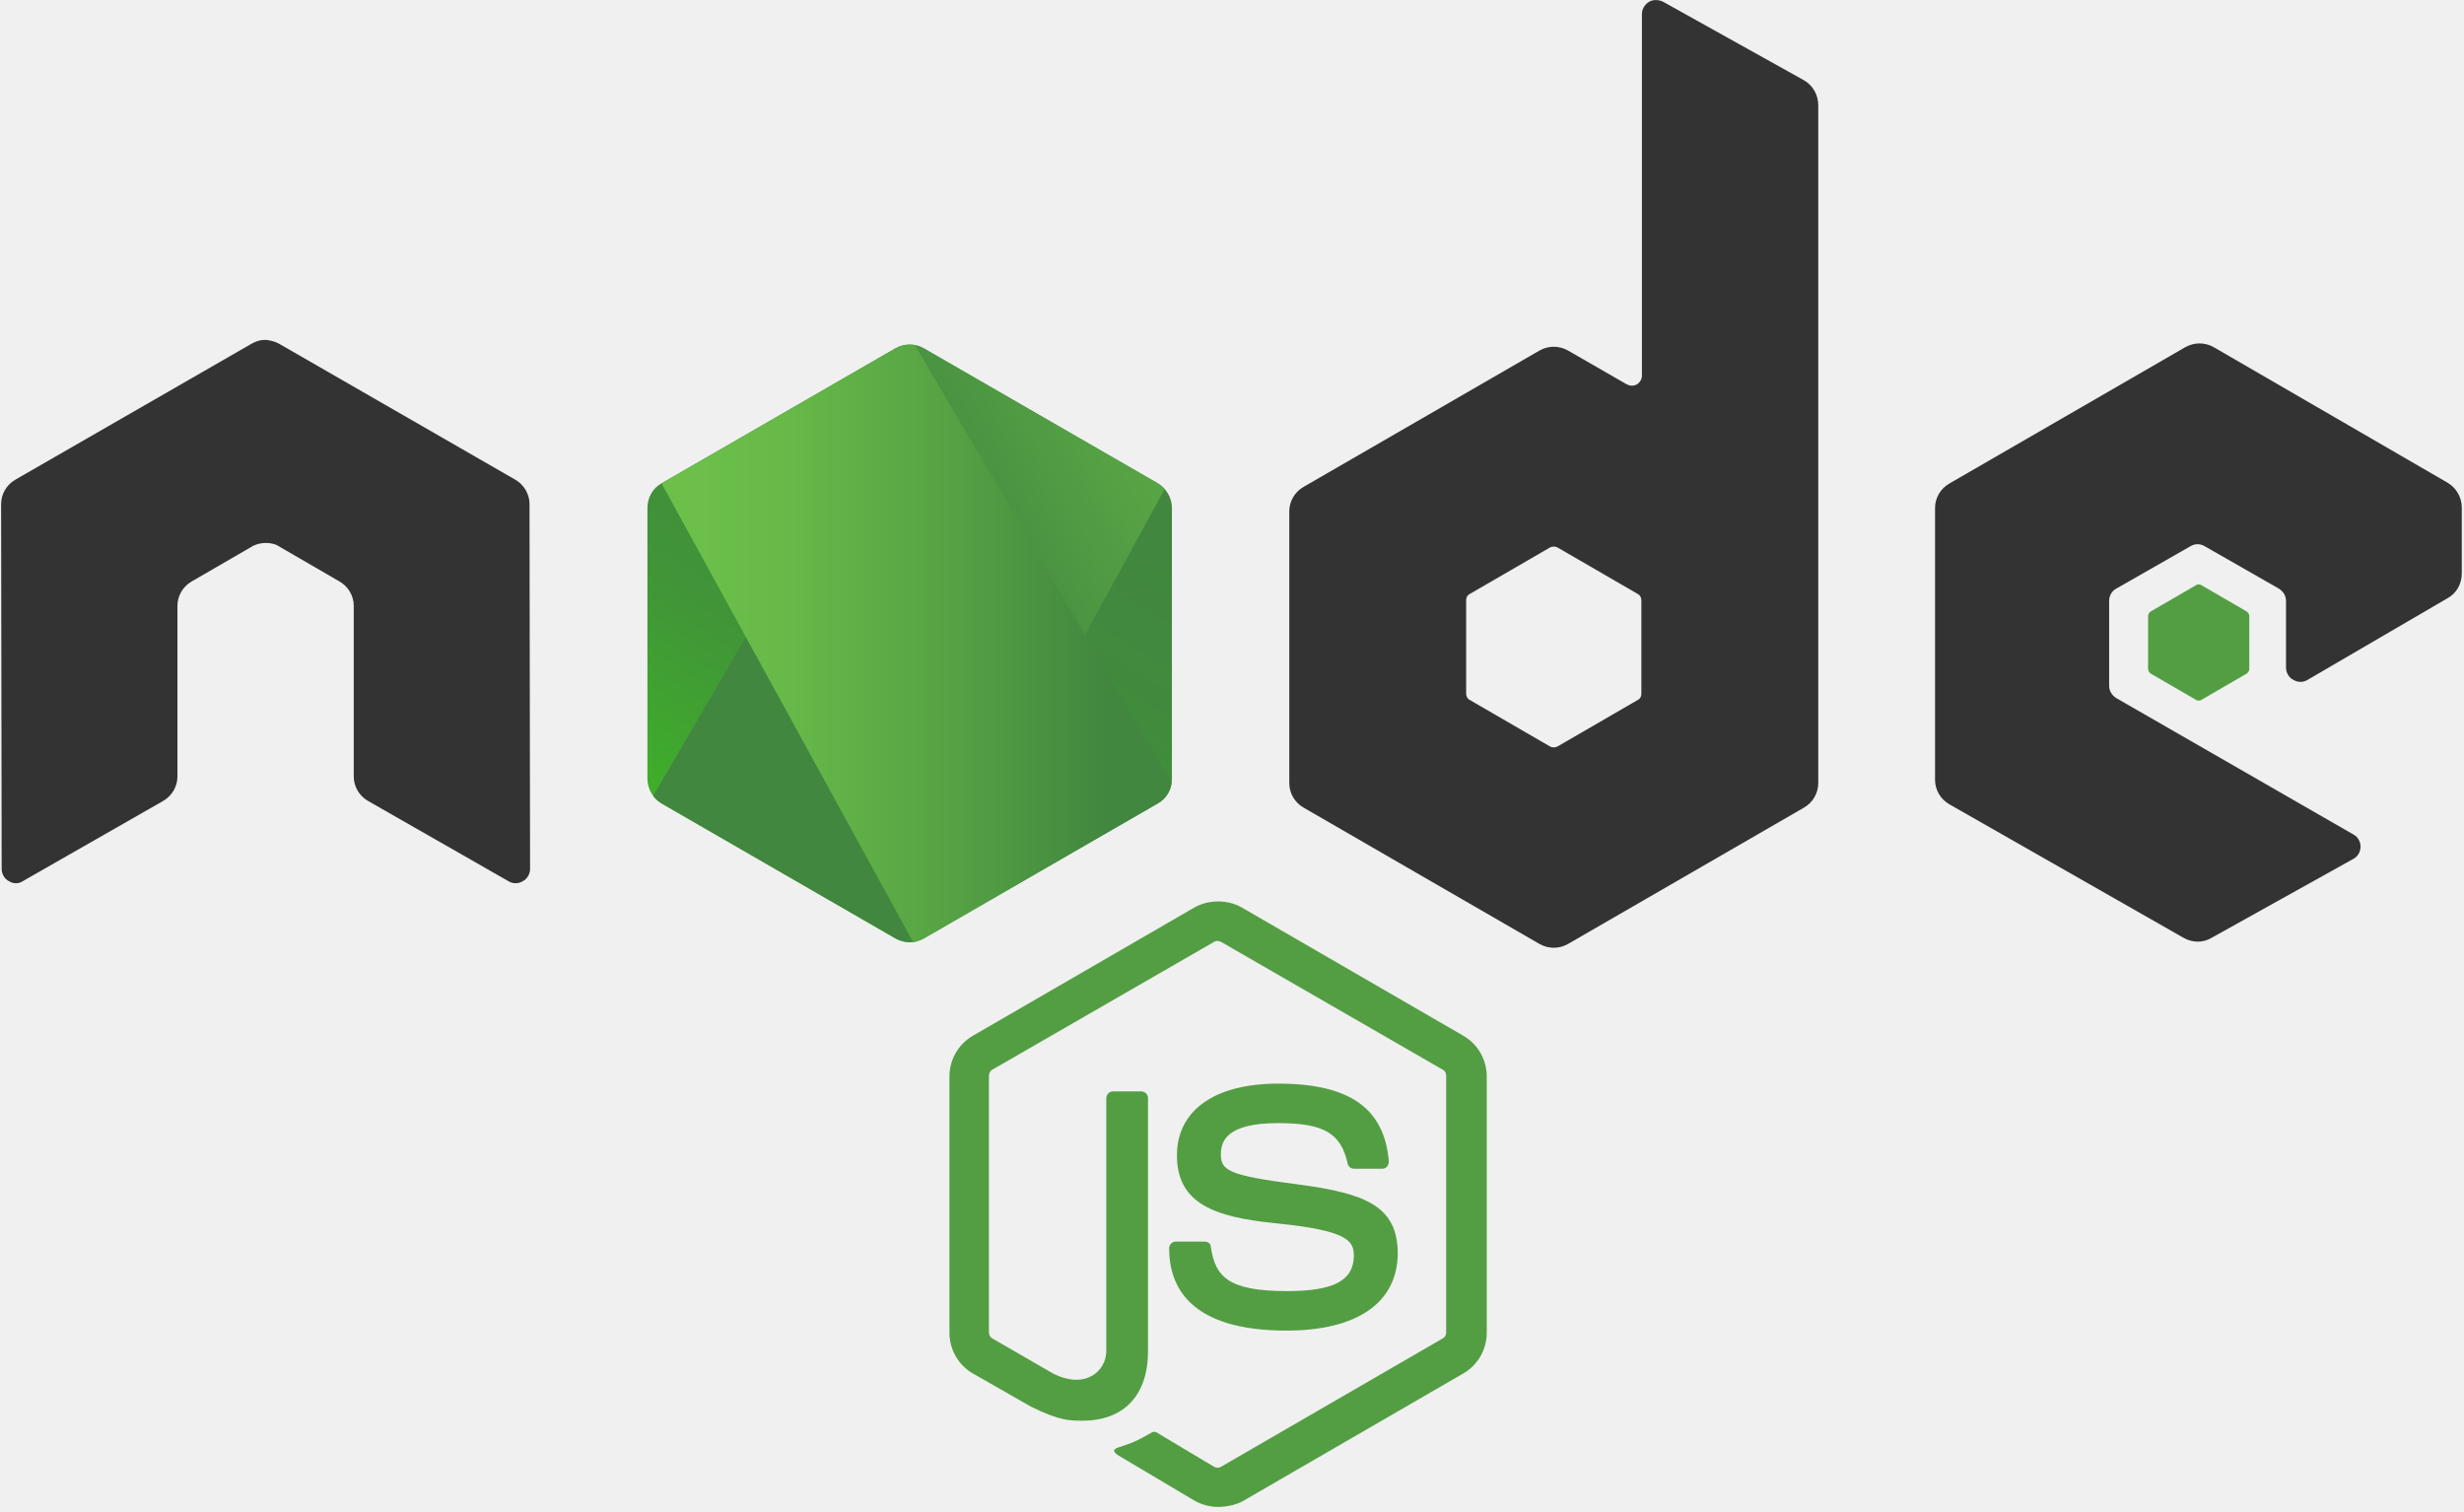
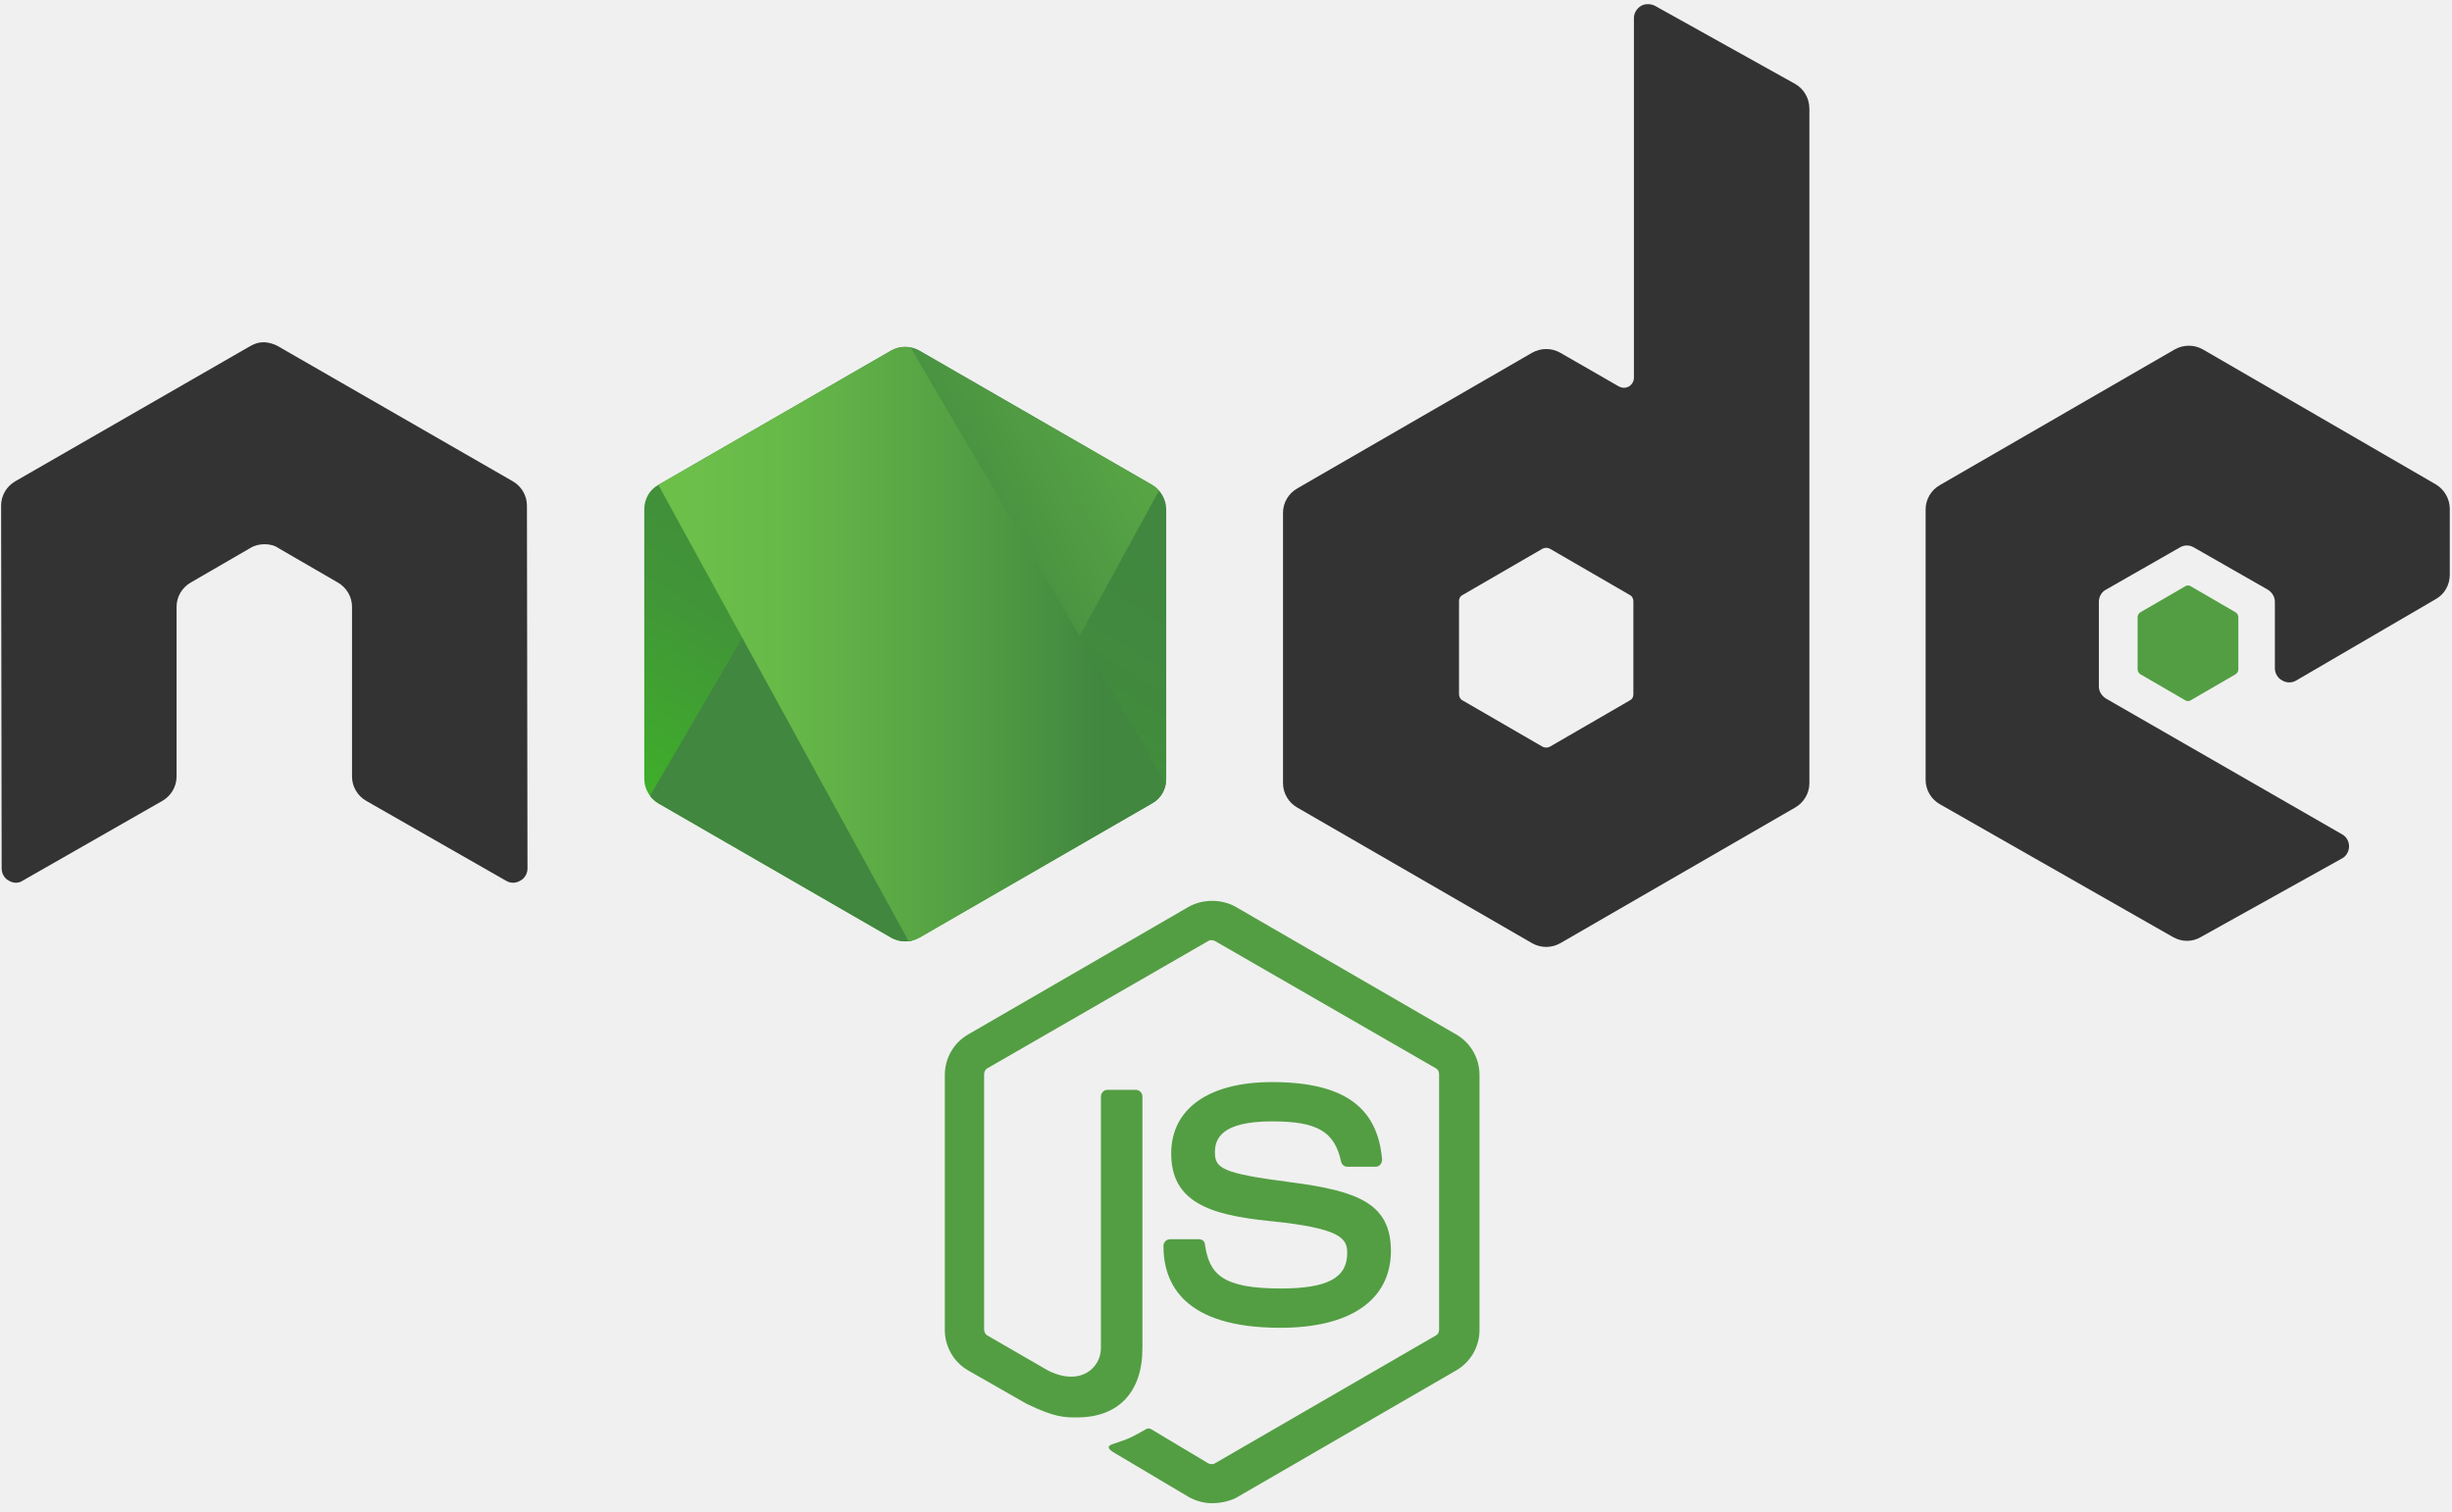
- <svg xmlns="http://www.w3.org/2000/svg" xmlns:xlink="http://www.w3.org/1999/xlink" width="150px" height="92px" viewBox="0 0 512 314" version="1.1" preserveAspectRatio="xMidYMid">
+ <svg xmlns="http://www.w3.org/2000/svg" xmlns:xlink="http://www.w3.org/1999/xlink" width="60px" height="37px" viewBox="0 0 512 314" version="1.1" preserveAspectRatio="xMidYMid">
  <defs>
    <linearGradient x1="68.188%" y1="17.487%" x2="27.823%" y2="89.755%" id="linearGradient-1">
      <stop stop-color="#41873F" offset="0%" />
      <stop stop-color="#418B3D" offset="32.88%" />
      <stop stop-color="#419637" offset="63.52%" />
      <stop stop-color="#3FA92D" offset="93.19%" />
      <stop stop-color="#3FAE2A" offset="100%" />
    </linearGradient>
    <path id="path-2" d="M57.903,1.849 C56.054,0.809 53.858,0.809 52.009,1.849 L3.352,29.934 C1.502,30.974 0.462,32.939 0.462,35.019 L0.462,91.305 C0.462,93.385 1.618,95.35 3.352,96.39 L52.009,124.475 C53.858,125.515 56.054,125.515 57.903,124.475 L106.561,96.39 C108.41,95.35 109.45,93.385 109.45,91.305 L109.45,35.019 C109.45,32.939 108.294,30.974 106.561,29.934 L57.903,1.849 L57.903,1.849 Z" />
    <linearGradient x1="43.277%" y1="55.169%" x2="159.245%" y2="-18.306%" id="linearGradient-4">
      <stop stop-color="#41873F" offset="13.76%" />
      <stop stop-color="#54A044" offset="40.32%" />
      <stop stop-color="#66B848" offset="71.36%" />
      <stop stop-color="#6CC04A" offset="90.81%" />
    </linearGradient>
    <linearGradient x1="-4413.77%" y1="13.43%" x2="5327.93%" y2="13.43%" id="linearGradient-5">
      <stop stop-color="#6CC04A" offset="9.192%" />
      <stop stop-color="#66B848" offset="28.64%" />
      <stop stop-color="#54A044" offset="59.68%" />
      <stop stop-color="#41873F" offset="86.24%" />
    </linearGradient>
    <linearGradient x1="-4.389%" y1="49.997%" x2="101.499%" y2="49.997%" id="linearGradient-6">
      <stop stop-color="#6CC04A" offset="9.192%" />
      <stop stop-color="#66B848" offset="28.64%" />
      <stop stop-color="#54A044" offset="59.68%" />
      <stop stop-color="#41873F" offset="86.24%" />
    </linearGradient>
    <linearGradient x1="-9713.77%" y1="36.21%" x2="27.93%" y2="36.21%" id="linearGradient-7">
      <stop stop-color="#6CC04A" offset="9.192%" />
      <stop stop-color="#66B848" offset="28.64%" />
      <stop stop-color="#54A044" offset="59.68%" />
      <stop stop-color="#41873F" offset="86.24%" />
    </linearGradient>
    <linearGradient x1="-103.861%" y1="50.275%" x2="100.797%" y2="50.275%" id="linearGradient-8">
      <stop stop-color="#6CC04A" offset="9.192%" />
      <stop stop-color="#66B848" offset="28.64%" />
      <stop stop-color="#54A044" offset="59.68%" />
      <stop stop-color="#41873F" offset="86.24%" />
    </linearGradient>
    <linearGradient x1="130.613%" y1="-211.069%" x2="4.393%" y2="201.605%" id="linearGradient-9">
      <stop stop-color="#41873F" offset="0%" />
      <stop stop-color="#418B3D" offset="32.88%" />
      <stop stop-color="#419637" offset="63.52%" />
      <stop stop-color="#3FA92D" offset="93.19%" />
      <stop stop-color="#3FAE2A" offset="100%" />
    </linearGradient>
  </defs>
  <g fill="none">
    <path d="M253.111,313.094 C251.377,313.094 249.759,312.632 248.256,311.823 L232.885,302.693 C230.573,301.421 231.729,300.959 232.423,300.728 C235.543,299.688 236.121,299.456 239.357,297.607 C239.704,297.376 240.166,297.492 240.513,297.723 L252.302,304.773 C252.764,305.004 253.342,305.004 253.688,304.773 L299.803,278.075 C300.265,277.844 300.497,277.381 300.497,276.804 L300.497,223.523 C300.497,222.945 300.265,222.483 299.803,222.252 L253.688,195.67 C253.226,195.438 252.648,195.438 252.302,195.67 L206.187,222.252 C205.725,222.483 205.493,223.061 205.493,223.523 L205.493,276.804 C205.493,277.266 205.725,277.844 206.187,278.075 L218.785,285.356 C225.604,288.823 229.88,284.778 229.88,280.733 L229.88,228.146 C229.88,227.453 230.458,226.759 231.267,226.759 L237.161,226.759 C237.855,226.759 238.548,227.337 238.548,228.146 L238.548,280.733 C238.548,289.864 233.578,295.18 224.91,295.18 C222.252,295.18 220.172,295.18 214.277,292.291 L202.142,285.356 C199.137,283.623 197.288,280.386 197.288,276.919 L197.288,223.639 C197.288,220.172 199.137,216.935 202.142,215.202 L248.256,188.504 C251.146,186.886 255.075,186.886 257.965,188.504 L304.079,215.202 C307.084,216.935 308.934,220.172 308.934,223.639 L308.934,276.919 C308.934,280.386 307.084,283.623 304.079,285.356 L257.965,312.054 C256.462,312.748 254.729,313.094 253.111,313.094 Z M267.326,276.457 C247.101,276.457 242.94,267.211 242.94,259.352 C242.94,258.658 243.518,257.965 244.327,257.965 L250.337,257.965 C251.03,257.965 251.608,258.427 251.608,259.121 C252.533,265.246 255.191,268.251 267.442,268.251 C277.15,268.251 281.311,266.055 281.311,260.854 C281.311,257.849 280.155,255.653 265.015,254.151 C252.417,252.879 244.558,250.106 244.558,240.051 C244.558,230.689 252.417,225.141 265.593,225.141 C280.386,225.141 287.668,230.227 288.592,241.322 C288.592,241.669 288.477,242.015 288.246,242.362 C288.014,242.593 287.668,242.824 287.321,242.824 L281.311,242.824 C280.733,242.824 280.155,242.362 280.04,241.784 C278.653,235.428 275.07,233.347 265.593,233.347 C254.96,233.347 253.688,237.046 253.688,239.819 C253.688,243.171 255.191,244.211 269.522,246.06 C283.738,247.91 290.442,250.568 290.442,260.507 C290.326,270.678 282.005,276.457 267.326,276.457 Z" fill="#539E43" />
    <path d="M110.028,104.712 C110.028,102.631 108.872,100.666 107.023,99.626 L58.019,71.426 C57.21,70.963 56.285,70.732 55.361,70.617 L54.898,70.617 C53.974,70.617 53.049,70.963 52.24,71.426 L3.236,99.626 C1.387,100.666 0.231,102.631 0.231,104.712 L0.347,180.529 C0.347,181.569 0.925,182.609 1.849,183.072 C2.774,183.65 3.93,183.65 4.739,183.072 L33.864,166.429 C35.713,165.389 36.869,163.424 36.869,161.344 L36.869,125.862 C36.869,123.781 38.024,121.817 39.874,120.777 L52.24,113.611 C53.165,113.033 54.205,112.802 55.245,112.802 C56.285,112.802 57.326,113.033 58.135,113.611 L70.501,120.777 C72.35,121.817 73.506,123.781 73.506,125.862 L73.506,161.344 C73.506,163.424 74.662,165.389 76.511,166.429 L105.636,183.072 C106.561,183.65 107.716,183.65 108.641,183.072 C109.566,182.609 110.144,181.569 110.144,180.529 L110.028,104.712 L110.028,104.712 Z" fill="#333333" />
    <path d="M345.571,0.347 C344.647,-0.116 343.491,-0.116 342.682,0.347 C341.757,0.925 341.179,1.849 341.179,2.889 L341.179,78.014 C341.179,78.707 340.833,79.4 340.139,79.863 C339.446,80.209 338.752,80.209 338.059,79.863 L325.808,72.813 C323.958,71.772 321.763,71.772 319.913,72.813 L270.909,101.129 C269.06,102.169 267.904,104.134 267.904,106.214 L267.904,162.73 C267.904,164.811 269.06,166.776 270.909,167.816 L319.913,196.132 C321.763,197.172 323.958,197.172 325.808,196.132 L374.812,167.816 C376.661,166.776 377.817,164.811 377.817,162.73 L377.817,21.844 C377.817,19.648 376.661,17.683 374.812,16.643 L345.571,0.347 L345.571,0.347 Z M341.064,144.123 C341.064,144.701 340.833,145.163 340.37,145.394 L323.612,155.102 C323.149,155.334 322.572,155.334 322.109,155.102 L305.351,145.394 C304.888,145.163 304.657,144.585 304.657,144.123 L304.657,124.706 C304.657,124.128 304.888,123.666 305.351,123.435 L322.109,113.726 C322.572,113.495 323.149,113.495 323.612,113.726 L340.37,123.435 C340.833,123.666 341.064,124.244 341.064,124.706 L341.064,144.123 L341.064,144.123 Z" fill="#333333" />
    <g transform="translate(401.0474, 70.50113)">
      <path d="M107.601,53.743 C109.45,52.702 110.49,50.738 110.49,48.657 L110.49,34.904 C110.49,32.823 109.335,30.859 107.601,29.819 L58.944,1.618 C57.094,0.578 54.898,0.578 53.049,1.618 L4.045,29.934 C2.196,30.974 1.04,32.939 1.04,35.019 L1.04,91.536 C1.04,93.616 2.196,95.581 4.045,96.621 L52.702,124.359 C54.552,125.4 56.748,125.4 58.481,124.359 L87.953,107.948 C88.878,107.485 89.456,106.445 89.456,105.405 C89.456,104.365 88.878,103.325 87.953,102.862 L38.718,74.546 C37.793,73.968 37.215,73.044 37.215,72.004 L37.215,54.321 C37.215,53.28 37.793,52.24 38.718,51.778 L54.089,42.994 C55.014,42.416 56.17,42.416 57.094,42.994 L72.466,51.778 C73.391,52.356 73.968,53.28 73.968,54.321 L73.968,68.19 C73.968,69.23 74.546,70.27 75.471,70.732 C76.395,71.31 77.551,71.31 78.476,70.732 L107.601,53.743 L107.601,53.743 Z" fill="#333333" />
      <path d="M55.245,51.084 C55.592,50.853 56.054,50.853 56.401,51.084 L65.763,56.516 C66.109,56.748 66.34,57.094 66.34,57.557 L66.34,68.421 C66.34,68.883 66.109,69.23 65.763,69.461 L56.401,74.893 C56.054,75.124 55.592,75.124 55.245,74.893 L45.884,69.461 C45.537,69.23 45.306,68.883 45.306,68.421 L45.306,57.557 C45.306,57.094 45.537,56.748 45.884,56.516 L55.245,51.084 L55.245,51.084 Z" fill="#539E43" />
    </g>
    <g transform="translate(134.0677, 70.50113)">
      <mask id="mask-3" fill="white">
        <use xlink:href="#path-2" />
      </mask>
      <use fill="url(#linearGradient-1)" xlink:href="#path-2" />
      <g mask="url(#mask-3)">
        <path d="M51.893,1.849 L3.121,29.934 C1.271,30.974 0,32.939 0,35.019 L0,91.305 C0,92.692 0.578,93.963 1.502,95.003 L56.285,1.156 C54.898,0.925 53.28,1.04 51.893,1.849 L51.893,1.849 Z" />
        <path d="M56.632,125.053 C57.094,124.937 57.557,124.706 58.019,124.475 L106.792,96.39 C108.641,95.35 109.797,93.385 109.797,91.305 L109.797,35.019 C109.797,33.517 109.103,32.014 108.063,30.974 L56.632,125.053 L56.632,125.053 Z" />
        <path d="M106.676,29.934 L57.788,1.849 C57.326,1.618 56.748,1.387 56.285,1.271 L1.502,95.119 C1.965,95.697 2.543,96.159 3.121,96.506 L52.009,124.591 C53.396,125.4 55.014,125.631 56.516,125.168 L107.948,31.09 C107.601,30.628 107.139,30.281 106.676,29.934 L106.676,29.934 Z" fill="url(#linearGradient-4)" />
      </g>
      <g mask="url(#mask-3)">
        <g transform="translate(0, -9.24605)">
          <path d="M109.797,100.551 L109.797,44.265 C109.797,42.185 108.526,40.22 106.676,39.18 L57.788,11.095 C57.21,10.749 56.632,10.517 55.939,10.402 L109.45,101.822 C109.681,101.475 109.797,101.013 109.797,100.551 L109.797,100.551 Z" fill="none" />
          <path d="M3.121,39.18 C1.271,40.22 0,42.185 0,44.265 L0,100.551 C0,102.631 1.387,104.596 3.121,105.636 L52.009,133.721 C53.165,134.414 54.436,134.646 55.823,134.414 L3.467,39.065 L3.121,39.18 L3.121,39.18 Z" fill="none" />
          <path fill="url(#linearGradient-5)" fill-rule="evenodd" d="M50.391,0.809 L49.698,1.156 L50.622,1.156 L50.391,0.809 Z" />
          <path d="M106.792,105.636 C108.179,104.827 109.219,103.44 109.681,101.938 L56.054,10.402 C54.667,10.171 53.165,10.286 51.893,11.095 L3.352,39.065 L55.707,134.53 C56.401,134.414 57.21,134.183 57.903,133.837 L106.792,105.636 L106.792,105.636 Z" fill="url(#linearGradient-6)" fill-rule="evenodd" />
          <path fill="url(#linearGradient-7)" fill-rule="evenodd" d="M111.299,104.712 L110.953,104.134 L110.953,104.943 L111.299,104.712 Z" />
          <path d="M106.792,105.636 L58.019,133.721 C57.326,134.068 56.632,134.299 55.823,134.414 L56.748,136.148 L110.837,104.827 L110.837,104.134 L109.45,101.822 C109.219,103.44 108.179,104.827 106.792,105.636 L106.792,105.636 Z" fill="url(#linearGradient-8)" fill-rule="evenodd" />
          <path d="M106.792,105.636 L58.019,133.721 C57.326,134.068 56.632,134.299 55.823,134.414 L56.748,136.148 L110.837,104.827 L110.837,104.134 L109.45,101.822 C109.219,103.44 108.179,104.827 106.792,105.636 L106.792,105.636 Z" fill="url(#linearGradient-9)" fill-rule="evenodd" />
        </g>
      </g>
    </g>
  </g>
</svg>
